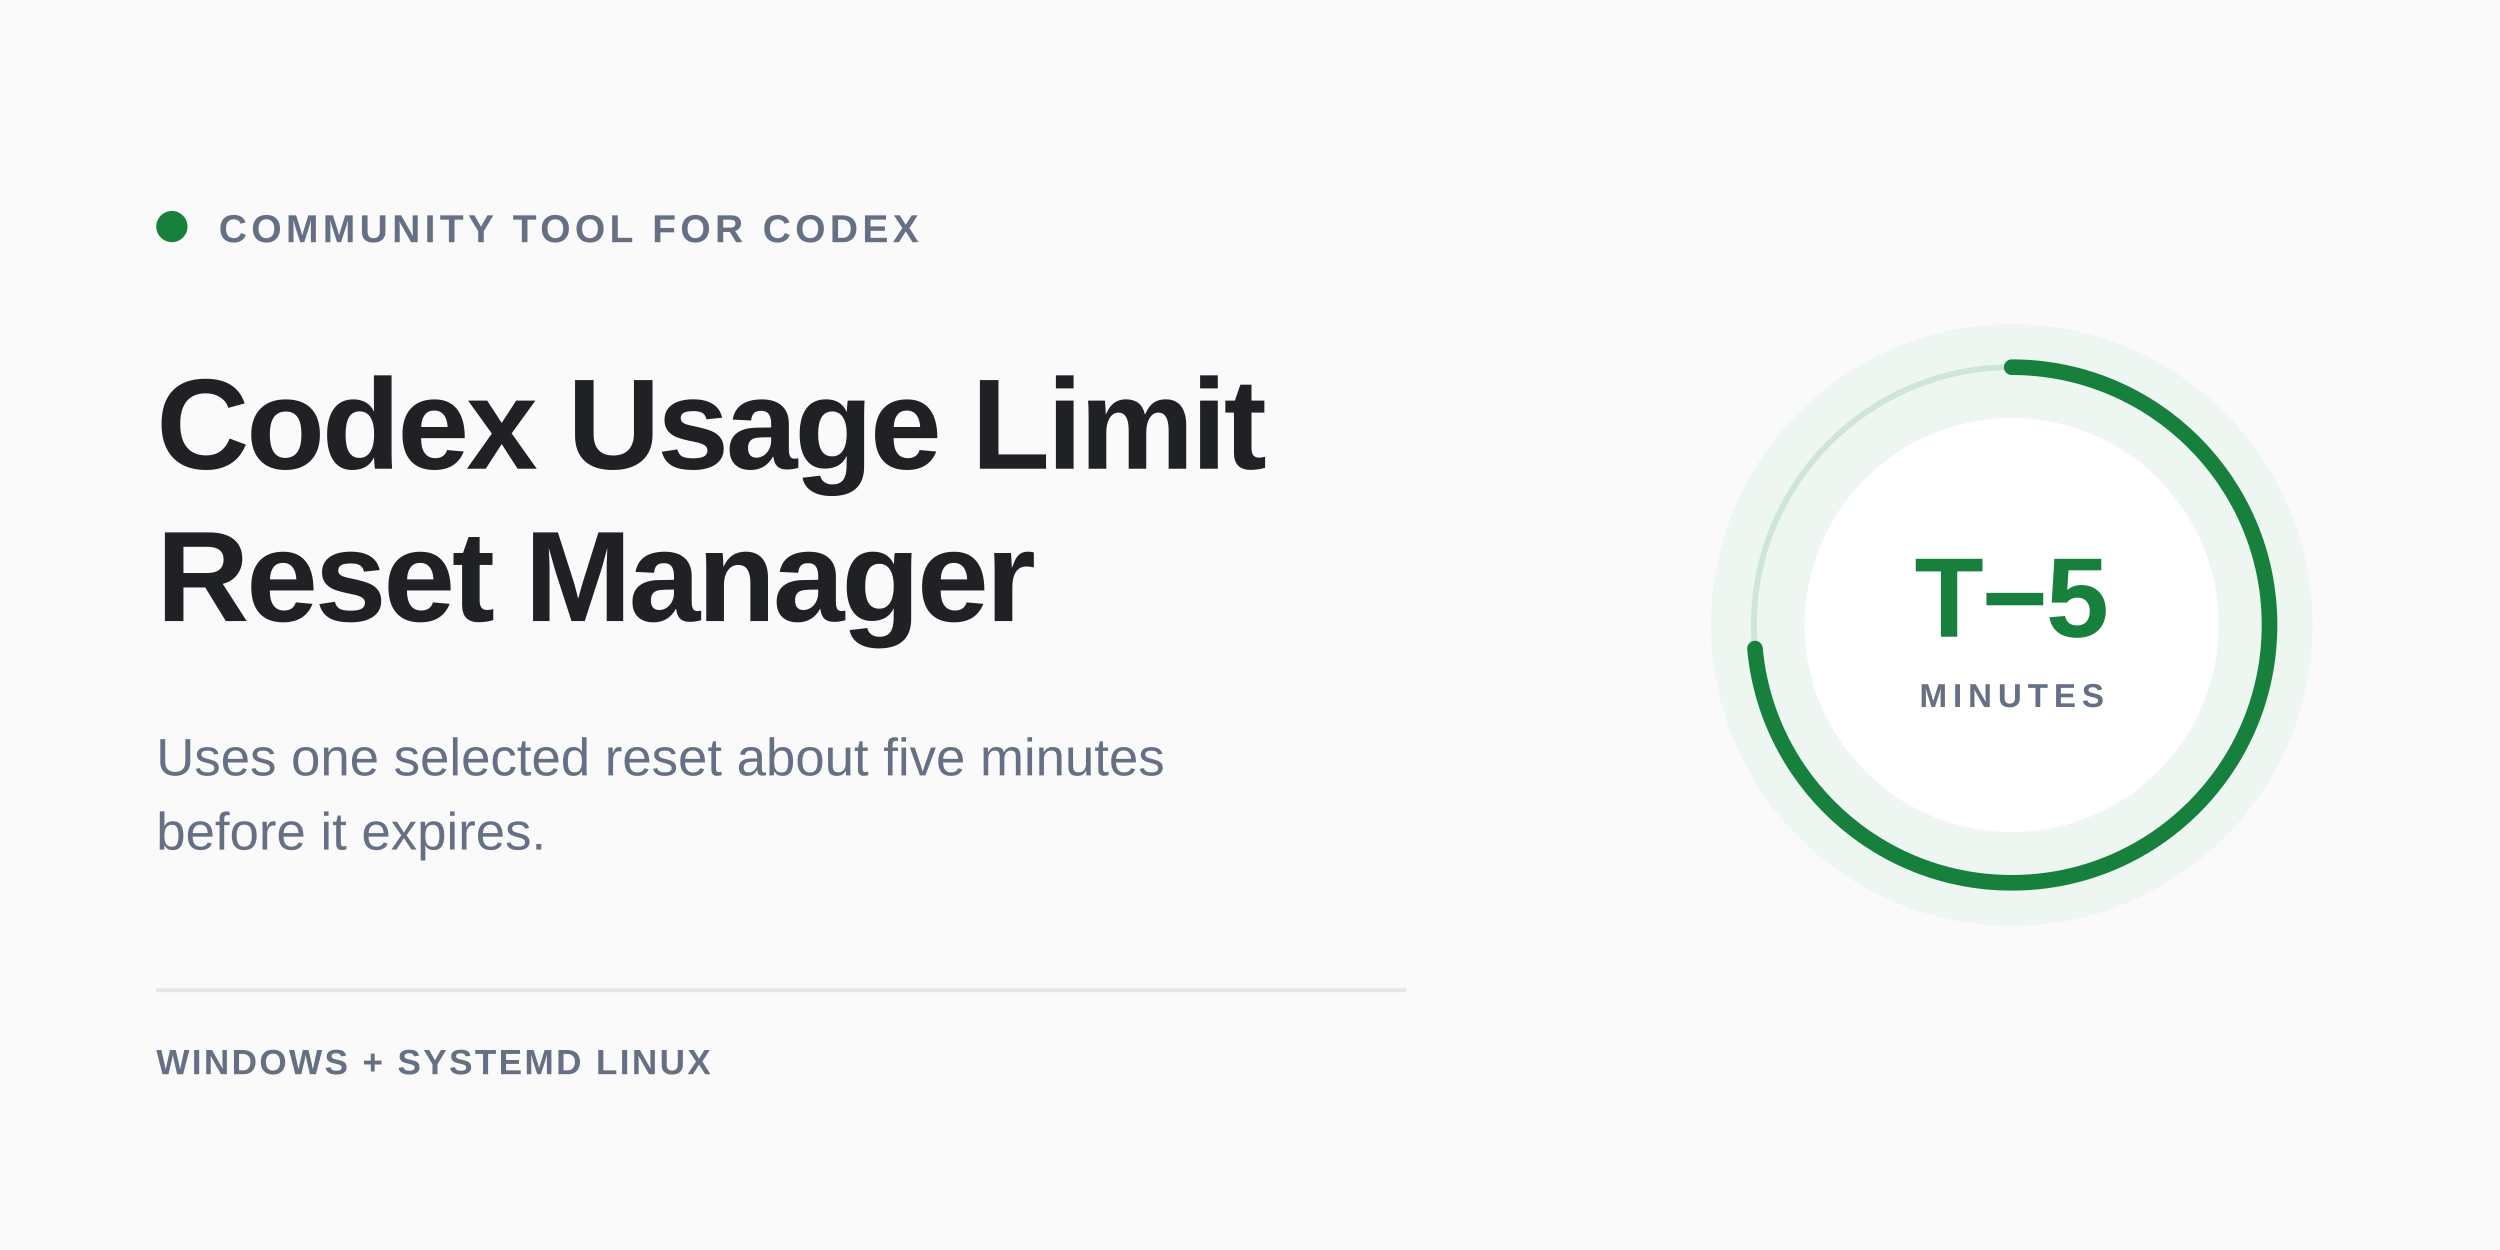
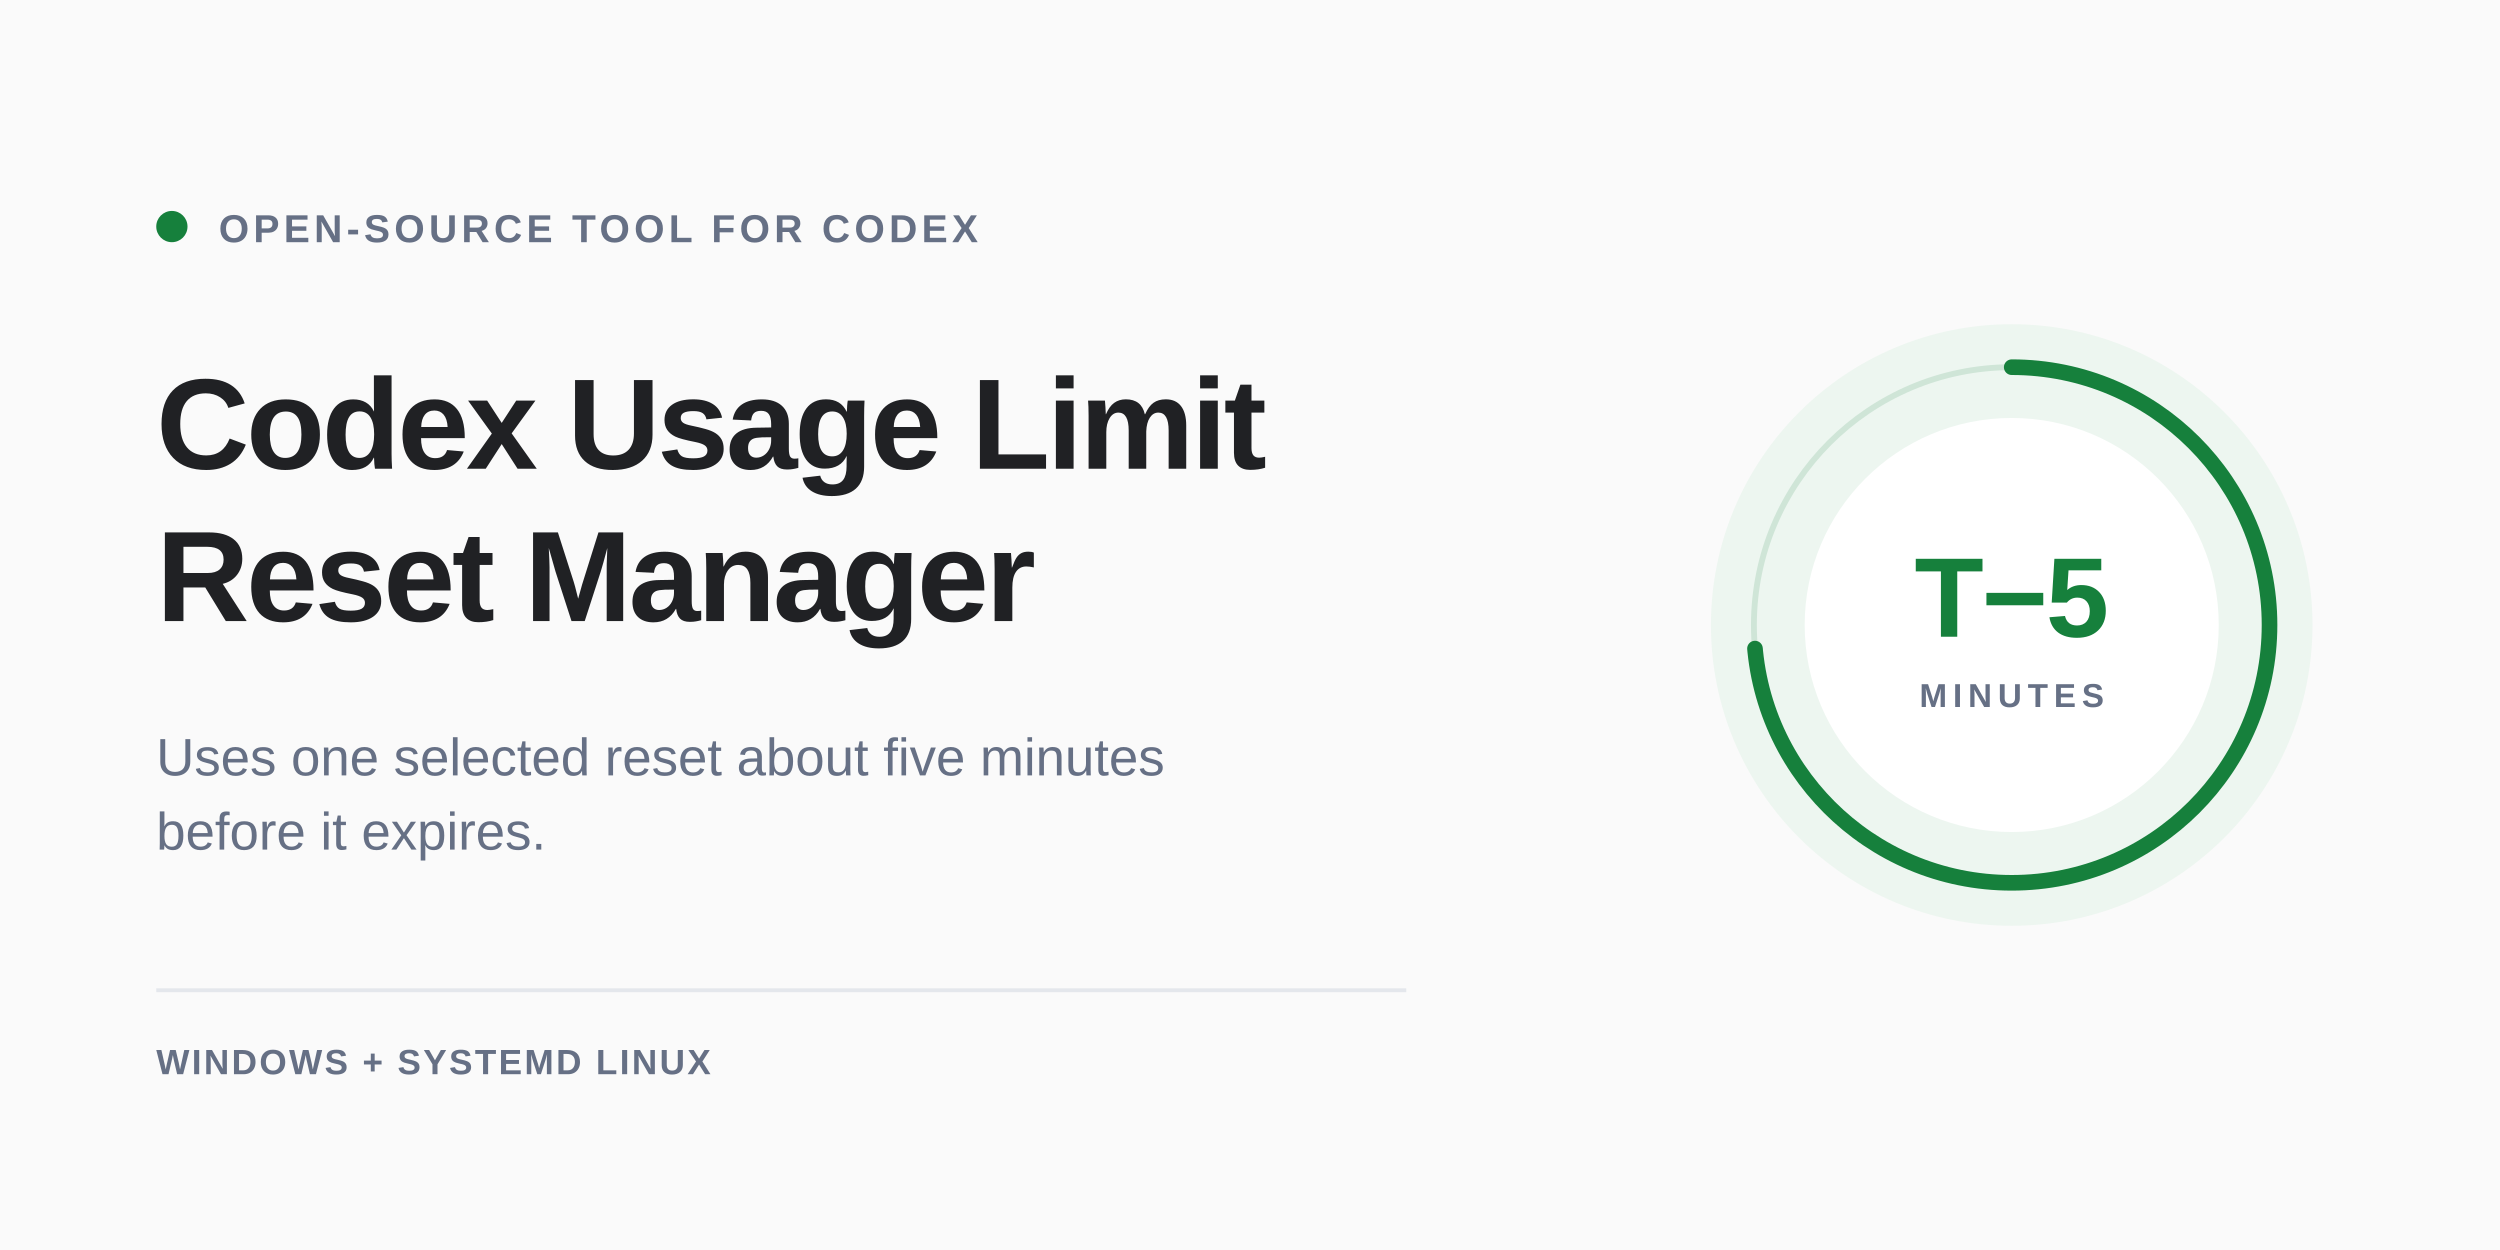
<svg xmlns="http://www.w3.org/2000/svg" width="1280" height="640" viewBox="0 0 1280 640" role="img" aria-labelledby="title description">
  <rect width="1280" height="640" fill="#fafafa" />
  <g font-family="Segoe UI, Arial, sans-serif">
    <circle cx="88" cy="116" r="8" fill="#16803c" />
-     <text x="112" y="124" fill="#667085" font-size="20" font-weight="650" letter-spacing="2.2">COMMUNITY TOOL FOR CODEX</text>
+     <text x="112" y="124" fill="#667085" font-size="20" font-weight="650" letter-spacing="2.2">OPEN-SOURCE TOOL FOR CODEX</text>
    <text x="80" y="240" fill="#202124" font-size="66" font-weight="700" letter-spacing="-1.6">Codex Usage Limit</text>
    <text x="80" y="318" fill="#202124" font-size="66" font-weight="700" letter-spacing="-1.6">Reset Manager</text>
    <text x="80" y="397" fill="#667085" font-size="27" font-weight="400">Uses one selected reset about five minutes</text>
    <text x="80" y="435" fill="#667085" font-size="27" font-weight="400">before it expires.</text>
    <line x1="80" y1="507" x2="720" y2="507" stroke="#e4e7ec" stroke-width="2" />
    <text x="80" y="550" fill="#667085" font-size="18" font-weight="600" letter-spacing="1.2">WINDOWS  +  SYSTEMD LINUX</text>
    <circle cx="1030" cy="320" r="154" fill="#edf6f0" />
    <circle cx="1030" cy="320" r="132" fill="none" stroke="#cfe5d7" stroke-width="3" />
    <circle cx="1030" cy="320" r="132" fill="none" stroke="#16803c" stroke-width="8" stroke-linecap="round" stroke-dasharray="610 220" transform="rotate(-90 1030 320)" />
    <circle cx="1030" cy="320" r="106" fill="#ffffff" />
    <text x="1030" y="326" fill="#16803c" font-size="58" font-weight="700" text-anchor="middle" letter-spacing="-1">T−5</text>
    <text x="1030" y="362" fill="#667085" font-size="17" font-weight="650" text-anchor="middle" letter-spacing="3">MINUTES</text>
  </g>
</svg>
